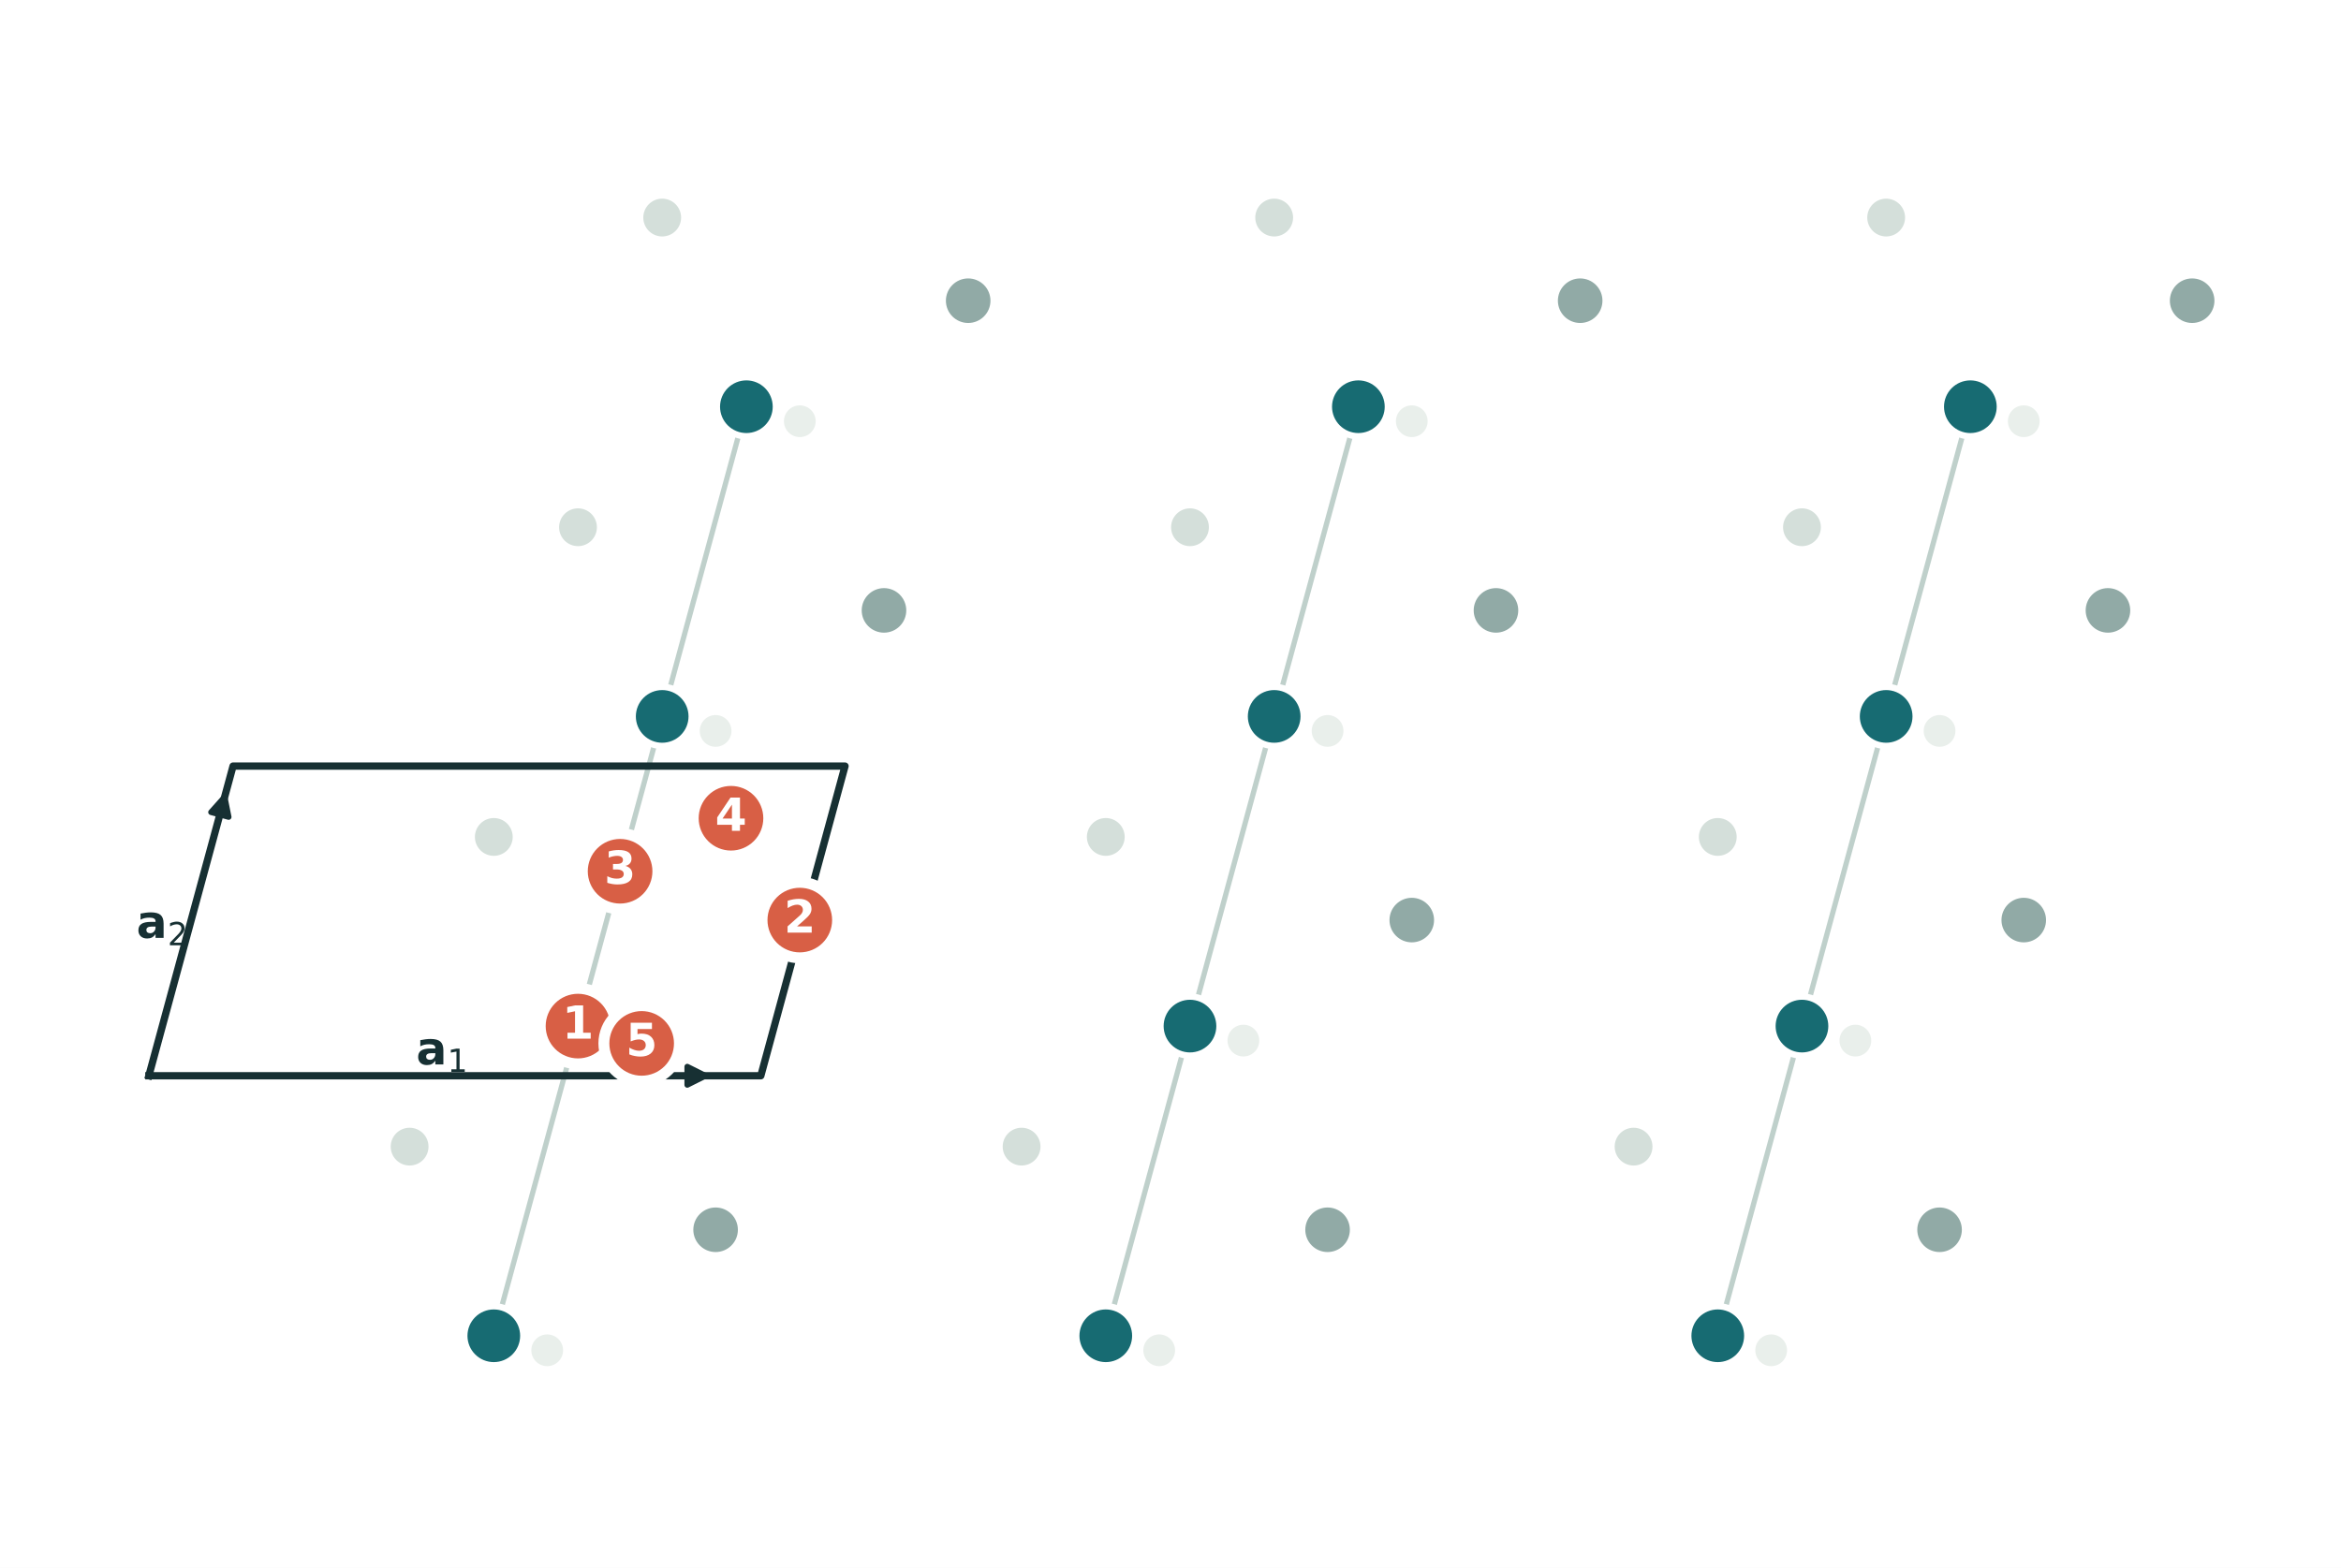
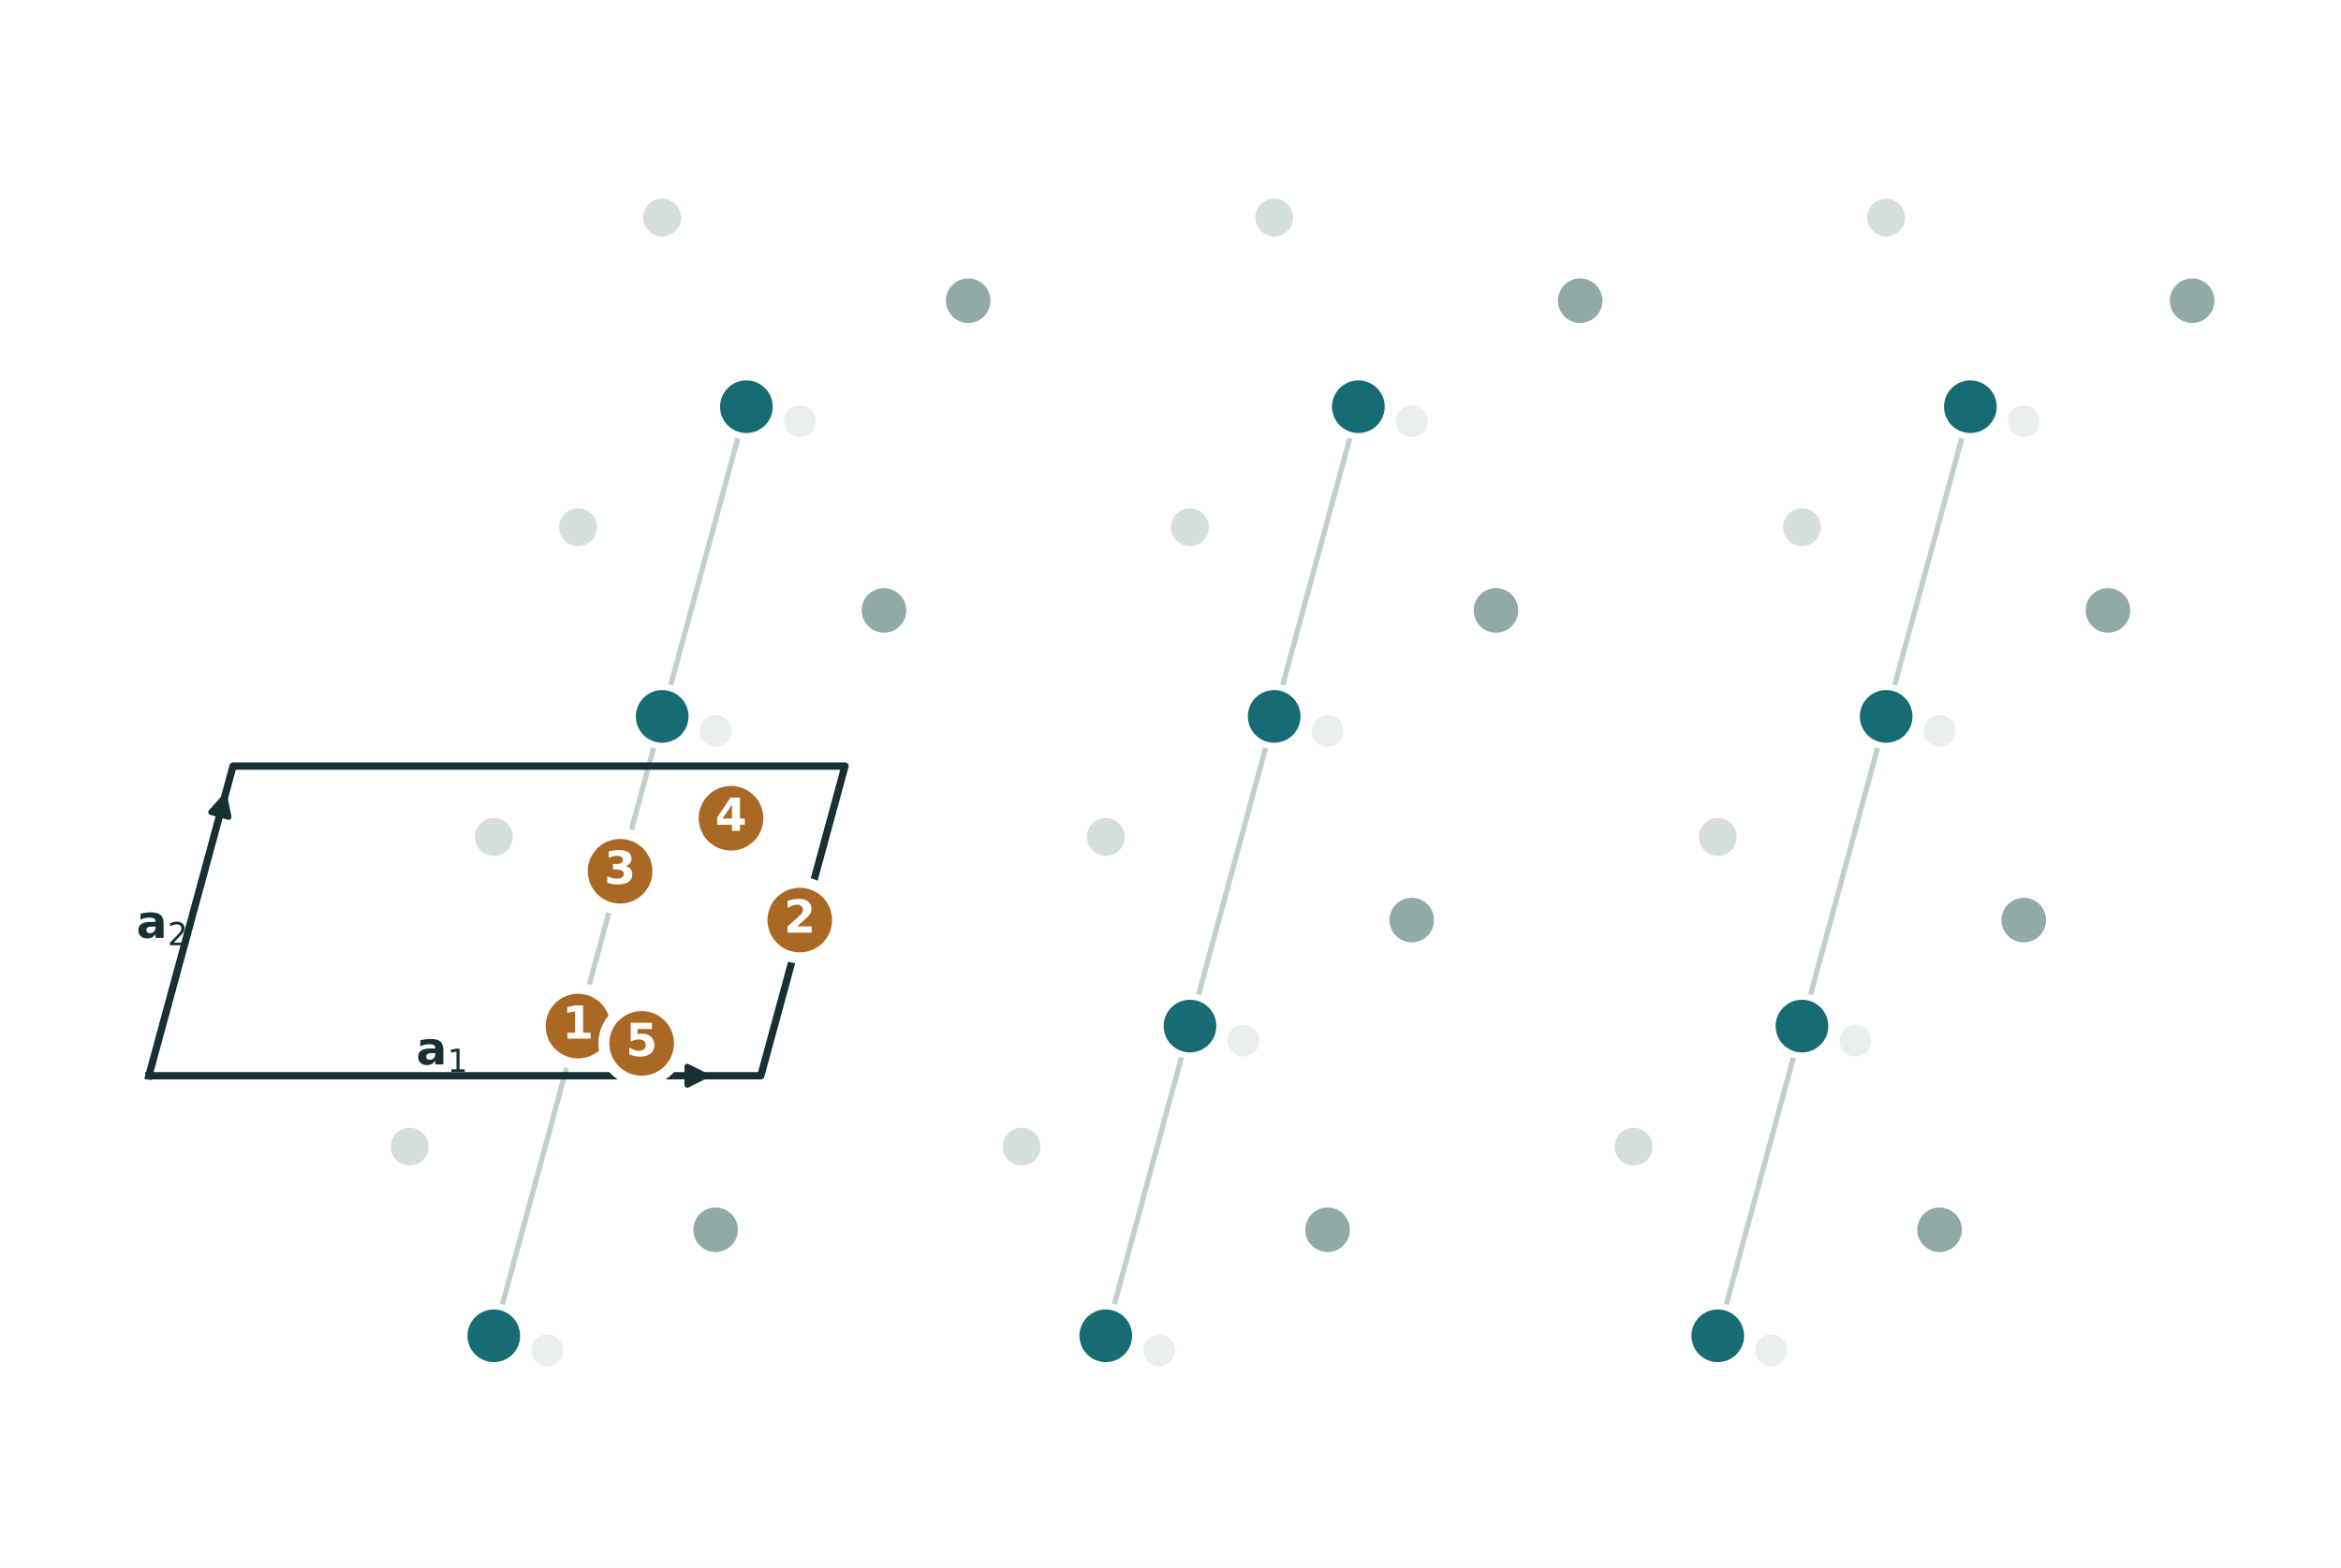
<svg xmlns="http://www.w3.org/2000/svg" xmlns:xlink="http://www.w3.org/1999/xlink" width="513.72pt" height="344.16pt" viewBox="0 0 513.72 344.16" version="1.1">
  <defs>
    <style type="text/css">*{stroke-linejoin: round; stroke-linecap: butt}</style>
  </defs>
  <g id="figure_1">
    <g id="patch_1">
      <path d="M 0 344.16 L 513.72 344.16 L 513.72 0 L 0 0 z " style="fill: #ffffff" />
    </g>
    <g id="axes_1">
      <g id="line2d_1">
        <path d="M 108.363 293.218 L 126.839 225.238 " clip-path="url(#pc7cd6314c0)" style="fill: none; stroke: #bfd0cb; stroke-width: 1.15; stroke-linecap: square" />
      </g>
      <g id="line2d_2">
        <path d="M 126.839 225.238 L 145.315 157.259 " clip-path="url(#pc7cd6314c0)" style="fill: none; stroke: #bfd0cb; stroke-width: 1.15; stroke-linecap: square" />
      </g>
      <g id="line2d_3">
        <path d="M 145.315 157.259 L 163.791 89.279 " clip-path="url(#pc7cd6314c0)" style="fill: none; stroke: #bfd0cb; stroke-width: 1.15; stroke-linecap: square" />
      </g>
      <g id="line2d_4">
        <path d="M 242.659 293.218 L 261.135 225.238 " clip-path="url(#pc7cd6314c0)" style="fill: none; stroke: #bfd0cb; stroke-width: 1.15; stroke-linecap: square" />
      </g>
      <g id="line2d_5">
        <path d="M 261.135 225.238 L 279.612 157.259 " clip-path="url(#pc7cd6314c0)" style="fill: none; stroke: #bfd0cb; stroke-width: 1.15; stroke-linecap: square" />
      </g>
      <g id="line2d_6">
        <path d="M 279.612 157.259 L 298.088 89.279 " clip-path="url(#pc7cd6314c0)" style="fill: none; stroke: #bfd0cb; stroke-width: 1.15; stroke-linecap: square" />
      </g>
      <g id="line2d_7">
        <path d="M 376.956 293.218 L 395.432 225.238 " clip-path="url(#pc7cd6314c0)" style="fill: none; stroke: #bfd0cb; stroke-width: 1.15; stroke-linecap: square" />
      </g>
      <g id="line2d_8">
        <path d="M 395.432 225.238 L 413.908 157.259 " clip-path="url(#pc7cd6314c0)" style="fill: none; stroke: #bfd0cb; stroke-width: 1.15; stroke-linecap: square" />
      </g>
      <g id="line2d_9">
        <path d="M 413.908 157.259 L 432.384 89.279 " clip-path="url(#pc7cd6314c0)" style="fill: none; stroke: #bfd0cb; stroke-width: 1.15; stroke-linecap: square" />
      </g>
      <g id="PathCollection_1">
        <defs>
          <path id="m818f9cbcf1" d="M 0 4.183 C 1.109 4.183 2.174 3.743 2.958 2.958 C 3.743 2.174 4.183 1.109 4.183 0 C 4.183 -1.109 3.743 -2.174 2.958 -2.958 C 2.174 -3.743 1.109 -4.183 0 -4.183 C -1.109 -4.183 -2.174 -3.743 -2.958 -2.958 C -3.743 -2.174 -4.183 -1.109 -4.183 0 C -4.183 1.109 -3.743 2.174 -2.958 2.958 C -2.174 3.743 -1.109 4.183 0 4.183 z " style="stroke: #ffffff; stroke-width: 1.4" />
        </defs>
        <g clip-path="url(#pc7cd6314c0)">
          <use xlink:href="#m818f9cbcf1" x="120.082" y="296.403" style="fill: #e9efeb; stroke: #ffffff; stroke-width: 1.4" />
          <use xlink:href="#m818f9cbcf1" x="138.558" y="228.424" style="fill: #e9efeb; stroke: #ffffff; stroke-width: 1.4" />
          <use xlink:href="#m818f9cbcf1" x="157.035" y="160.444" style="fill: #e9efeb; stroke: #ffffff; stroke-width: 1.4" />
          <use xlink:href="#m818f9cbcf1" x="175.511" y="92.464" style="fill: #e9efeb; stroke: #ffffff; stroke-width: 1.4" />
          <use xlink:href="#m818f9cbcf1" x="254.379" y="296.403" style="fill: #e9efeb; stroke: #ffffff; stroke-width: 1.4" />
          <use xlink:href="#m818f9cbcf1" x="272.855" y="228.424" style="fill: #e9efeb; stroke: #ffffff; stroke-width: 1.4" />
          <use xlink:href="#m818f9cbcf1" x="291.331" y="160.444" style="fill: #e9efeb; stroke: #ffffff; stroke-width: 1.4" />
          <use xlink:href="#m818f9cbcf1" x="309.807" y="92.464" style="fill: #e9efeb; stroke: #ffffff; stroke-width: 1.4" />
          <use xlink:href="#m818f9cbcf1" x="388.675" y="296.403" style="fill: #e9efeb; stroke: #ffffff; stroke-width: 1.4" />
          <use xlink:href="#m818f9cbcf1" x="407.151" y="228.424" style="fill: #e9efeb; stroke: #ffffff; stroke-width: 1.4" />
          <use xlink:href="#m818f9cbcf1" x="425.628" y="160.444" style="fill: #e9efeb; stroke: #ffffff; stroke-width: 1.4" />
          <use xlink:href="#m818f9cbcf1" x="444.104" y="92.464" style="fill: #e9efeb; stroke: #ffffff; stroke-width: 1.4" />
        </g>
      </g>
      <g id="PathCollection_2">
        <defs>
          <path id="meb2796108a" d="M 0 4.848 C 1.286 4.848 2.519 4.337 3.428 3.428 C 4.337 2.519 4.848 1.286 4.848 0 C 4.848 -1.286 4.337 -2.519 3.428 -3.428 C 2.519 -4.337 1.286 -4.848 0 -4.848 C -1.286 -4.848 -2.519 -4.337 -3.428 -3.428 C -4.337 -2.519 -4.848 -1.286 -4.848 0 C -4.848 1.286 -4.337 2.519 -3.428 3.428 C -2.519 4.337 -1.286 4.848 0 4.848 z " style="stroke: #ffffff; stroke-width: 1.4" />
        </defs>
        <g clip-path="url(#pc7cd6314c0)">
          <use xlink:href="#meb2796108a" x="89.886" y="251.696" style="fill: #d4dfda; stroke: #ffffff; stroke-width: 1.4" />
          <use xlink:href="#meb2796108a" x="108.363" y="183.716" style="fill: #d4dfda; stroke: #ffffff; stroke-width: 1.4" />
          <use xlink:href="#meb2796108a" x="126.839" y="115.736" style="fill: #d4dfda; stroke: #ffffff; stroke-width: 1.4" />
          <use xlink:href="#meb2796108a" x="145.315" y="47.757" style="fill: #d4dfda; stroke: #ffffff; stroke-width: 1.4" />
          <use xlink:href="#meb2796108a" x="224.183" y="251.696" style="fill: #d4dfda; stroke: #ffffff; stroke-width: 1.4" />
          <use xlink:href="#meb2796108a" x="242.659" y="183.716" style="fill: #d4dfda; stroke: #ffffff; stroke-width: 1.4" />
          <use xlink:href="#meb2796108a" x="261.135" y="115.736" style="fill: #d4dfda; stroke: #ffffff; stroke-width: 1.4" />
          <use xlink:href="#meb2796108a" x="279.612" y="47.757" style="fill: #d4dfda; stroke: #ffffff; stroke-width: 1.4" />
          <use xlink:href="#meb2796108a" x="358.479" y="251.696" style="fill: #d4dfda; stroke: #ffffff; stroke-width: 1.4" />
          <use xlink:href="#meb2796108a" x="376.956" y="183.716" style="fill: #d4dfda; stroke: #ffffff; stroke-width: 1.4" />
          <use xlink:href="#meb2796108a" x="395.432" y="115.736" style="fill: #d4dfda; stroke: #ffffff; stroke-width: 1.4" />
          <use xlink:href="#meb2796108a" x="413.908" y="47.757" style="fill: #d4dfda; stroke: #ffffff; stroke-width: 1.4" />
        </g>
      </g>
      <g id="PathCollection_3">
        <defs>
          <path id="m436cae02a2" d="M 0 5.59 C 1.483 5.59 2.905 5.001 3.953 3.953 C 5.001 2.905 5.59 1.483 5.59 0 C 5.59 -1.483 5.001 -2.905 3.953 -3.953 C 2.905 -5.001 1.483 -5.59 0 -5.59 C -1.483 -5.59 -2.905 -5.001 -3.953 -3.953 C -5.001 -2.905 -5.59 -1.483 -5.59 0 C -5.59 1.483 -5.001 2.905 -3.953 3.953 C -2.905 5.001 -1.483 5.59 0 5.59 z " style="stroke: #ffffff; stroke-width: 1.4" />
        </defs>
        <g clip-path="url(#pc7cd6314c0)">
          <use xlink:href="#m436cae02a2" x="157.035" y="269.946" style="fill: #91aaa6; stroke: #ffffff; stroke-width: 1.4" />
          <use xlink:href="#m436cae02a2" x="175.511" y="201.966" style="fill: #91aaa6; stroke: #ffffff; stroke-width: 1.4" />
          <use xlink:href="#m436cae02a2" x="193.987" y="133.987" style="fill: #91aaa6; stroke: #ffffff; stroke-width: 1.4" />
          <use xlink:href="#m436cae02a2" x="212.463" y="66.007" style="fill: #91aaa6; stroke: #ffffff; stroke-width: 1.4" />
          <use xlink:href="#m436cae02a2" x="291.331" y="269.946" style="fill: #91aaa6; stroke: #ffffff; stroke-width: 1.4" />
          <use xlink:href="#m436cae02a2" x="309.807" y="201.966" style="fill: #91aaa6; stroke: #ffffff; stroke-width: 1.4" />
          <use xlink:href="#m436cae02a2" x="328.284" y="133.987" style="fill: #91aaa6; stroke: #ffffff; stroke-width: 1.4" />
          <use xlink:href="#m436cae02a2" x="346.76" y="66.007" style="fill: #91aaa6; stroke: #ffffff; stroke-width: 1.4" />
          <use xlink:href="#m436cae02a2" x="425.628" y="269.946" style="fill: #91aaa6; stroke: #ffffff; stroke-width: 1.4" />
          <use xlink:href="#m436cae02a2" x="444.104" y="201.966" style="fill: #91aaa6; stroke: #ffffff; stroke-width: 1.4" />
          <use xlink:href="#m436cae02a2" x="462.58" y="133.987" style="fill: #91aaa6; stroke: #ffffff; stroke-width: 1.4" />
          <use xlink:href="#m436cae02a2" x="481.056" y="66.007" style="fill: #91aaa6; stroke: #ffffff; stroke-width: 1.4" />
        </g>
      </g>
      <g id="PathCollection_4">
        <defs>
          <path id="maa7a1e7612" d="M 0 6.481 C 1.719 6.481 3.367 5.798 4.583 4.583 C 5.798 3.367 6.481 1.719 6.481 0 C 6.481 -1.719 5.798 -3.367 4.583 -4.583 C 3.367 -5.798 1.719 -6.481 0 -6.481 C -1.719 -6.481 -3.367 -5.798 -4.583 -4.583 C -5.798 -3.367 -6.481 -1.719 -6.481 0 C -6.481 1.719 -5.798 3.367 -4.583 4.583 C -3.367 5.798 -1.719 6.481 0 6.481 z " style="stroke: #ffffff; stroke-width: 1.4" />
        </defs>
        <g clip-path="url(#pc7cd6314c0)">
          <use xlink:href="#maa7a1e7612" x="108.363" y="293.218" style="fill: #176b72; stroke: #ffffff; stroke-width: 1.4" />
          <use xlink:href="#maa7a1e7612" x="126.839" y="225.238" style="fill: #176b72; stroke: #ffffff; stroke-width: 1.4" />
          <use xlink:href="#maa7a1e7612" x="145.315" y="157.259" style="fill: #176b72; stroke: #ffffff; stroke-width: 1.4" />
          <use xlink:href="#maa7a1e7612" x="163.791" y="89.279" style="fill: #176b72; stroke: #ffffff; stroke-width: 1.4" />
          <use xlink:href="#maa7a1e7612" x="242.659" y="293.218" style="fill: #176b72; stroke: #ffffff; stroke-width: 1.4" />
          <use xlink:href="#maa7a1e7612" x="261.135" y="225.238" style="fill: #176b72; stroke: #ffffff; stroke-width: 1.4" />
          <use xlink:href="#maa7a1e7612" x="279.612" y="157.259" style="fill: #176b72; stroke: #ffffff; stroke-width: 1.4" />
          <use xlink:href="#maa7a1e7612" x="298.088" y="89.279" style="fill: #176b72; stroke: #ffffff; stroke-width: 1.4" />
          <use xlink:href="#maa7a1e7612" x="376.956" y="293.218" style="fill: #176b72; stroke: #ffffff; stroke-width: 1.4" />
          <use xlink:href="#maa7a1e7612" x="395.432" y="225.238" style="fill: #176b72; stroke: #ffffff; stroke-width: 1.4" />
          <use xlink:href="#maa7a1e7612" x="413.908" y="157.259" style="fill: #176b72; stroke: #ffffff; stroke-width: 1.4" />
          <use xlink:href="#maa7a1e7612" x="432.384" y="89.279" style="fill: #176b72; stroke: #ffffff; stroke-width: 1.4" />
        </g>
      </g>
      <g id="line2d_10">
        <path d="M 32.664 236.143 L 166.96 236.143 L 185.436 168.163 L 51.14 168.163 L 32.664 236.143 " clip-path="url(#pc7cd6314c0)" style="fill: none; stroke: #173033; stroke-width: 1.6; stroke-linecap: square" />
      </g>
      <g id="patch_2">
        <path d="M 43.407 236.143 Q 99.812 236.143 154.819 236.143 " style="fill: none; stroke: #173033; stroke-width: 1.25; stroke-linecap: round" />
        <path d="M 150.819 234.143 L 154.819 236.143 L 150.819 238.143 z " style="fill: #173033; stroke: #173033; stroke-width: 1.25; stroke-linecap: round" />
      </g>
      <g id="patch_3">
        <path d="M 34.142 230.705 Q 41.902 202.153 49.295 174.95 " style="fill: none; stroke: #173033; stroke-width: 1.25; stroke-linecap: round" />
        <path d="M 46.316 178.286 L 49.295 174.95 L 50.176 179.335 z " style="fill: #173033; stroke: #173033; stroke-width: 1.25; stroke-linecap: round" />
      </g>
      <g id="text_1">
        <g style="fill: #173033" transform="translate(91.32591 234.0632)">
          <text>
            <tspan x="0" y="-0.406" style="font-weight: 700; font-size: 10px; font-family: 'DejaVu Sans'; fill: #173033">a</tspan>
            <tspan x="6.844" y="1.234" style="font-size: 7px; font-family: 'DejaVu Sans'; fill: #173033">1</tspan>
          </text>
        </g>
      </g>
      <g id="text_2">
        <g style="fill: #173033" transform="translate(29.93217 206.2721)">
          <text>
            <tspan x="0" y="-0.406" style="font-weight: 700; font-size: 10px; font-family: 'DejaVu Sans'; fill: #173033">a</tspan>
            <tspan x="6.844" y="1.234" style="font-size: 7px; font-family: 'DejaVu Sans'; fill: #173033">2</tspan>
          </text>
        </g>
      </g>
      <g id="PathCollection_5">
        <defs>
-           <path id="mbbbd9a269c" d="M 0 8.292 C 2.199 8.292 4.308 7.418 5.863 5.863 C 7.418 4.308 8.292 2.199 8.292 0 C 8.292 -2.199 7.418 -4.308 5.863 -5.863 C 4.308 -7.418 2.199 -8.292 0 -8.292 C -2.199 -8.292 -4.308 -7.418 -5.863 -5.863 C -7.418 -4.308 -8.292 -2.199 -8.292 0 C -8.292 2.199 -7.418 4.308 -5.863 5.863 C -4.308 7.418 -2.199 8.292 0 8.292 z " style="stroke: #ffffff; stroke-width: 2.4" />
+           <path id="me1f2d3b17a" d="M 0 8.292 C 2.199 8.292 4.308 7.418 5.863 5.863 C 7.418 4.308 8.292 2.199 8.292 0 C 8.292 -2.199 7.418 -4.308 5.863 -5.863 C 4.308 -7.418 2.199 -8.292 0 -8.292 C -2.199 -8.292 -4.308 -7.418 -5.863 -5.863 C -7.418 -4.308 -8.292 -2.199 -8.292 0 C -8.292 2.199 -7.418 4.308 -5.863 5.863 C -4.308 7.418 -2.199 8.292 0 8.292 z " style="stroke: #ffffff; stroke-width: 2.4" />
        </defs>
        <g clip-path="url(#pc7cd6314c0)">
-           <use xlink:href="#mbbbd9a269c" x="126.839" y="225.238" style="fill: #d85f45; stroke: #ffffff; stroke-width: 2.4" />
+           <use xlink:href="#me1f2d3b17a" x="126.839" y="225.238" style="fill: #a96824; stroke: #ffffff; stroke-width: 2.4" />
        </g>
      </g>
      <g id="PathCollection_6">
        <g clip-path="url(#pc7cd6314c0)">
-           <use xlink:href="#mbbbd9a269c" x="175.511" y="201.966" style="fill: #d85f45; stroke: #ffffff; stroke-width: 2.4" />
+           <use xlink:href="#me1f2d3b17a" x="175.511" y="201.966" style="fill: #a96824; stroke: #ffffff; stroke-width: 2.4" />
        </g>
      </g>
      <g id="PathCollection_7">
        <g clip-path="url(#pc7cd6314c0)">
-           <use xlink:href="#mbbbd9a269c" x="136.077" y="191.249" style="fill: #d85f45; stroke: #ffffff; stroke-width: 2.4" />
+           <use xlink:href="#me1f2d3b17a" x="136.077" y="191.249" style="fill: #a96824; stroke: #ffffff; stroke-width: 2.4" />
        </g>
      </g>
      <g id="PathCollection_8">
        <g clip-path="url(#pc7cd6314c0)">
-           <use xlink:href="#mbbbd9a269c" x="160.413" y="179.613" style="fill: #d85f45; stroke: #ffffff; stroke-width: 2.4" />
+           <use xlink:href="#me1f2d3b17a" x="160.413" y="179.613" style="fill: #a96824; stroke: #ffffff; stroke-width: 2.4" />
        </g>
      </g>
      <g id="PathCollection_9">
        <g clip-path="url(#pc7cd6314c0)">
-           <use xlink:href="#mbbbd9a269c" x="140.811" y="229.036" style="fill: #d85f45; stroke: #ffffff; stroke-width: 2.4" />
+           <use xlink:href="#me1f2d3b17a" x="140.811" y="229.036" style="fill: #a96824; stroke: #ffffff; stroke-width: 2.4" />
        </g>
      </g>
      <g id="text_3">
        <text style="font-weight: 700; font-size: 10px; font-family: 'DejaVu Sans'; text-anchor: middle; fill: #ffffff" x="126.839" y="227.998" transform="rotate(-0 126.8388 227.9977)">1</text>
      </g>
      <g id="text_4">
        <text style="font-weight: 700; font-size: 10px; font-family: 'DejaVu Sans'; text-anchor: middle; fill: #ffffff" x="175.511" y="204.726" transform="rotate(-0 175.5109 204.7257)">2</text>
      </g>
      <g id="text_5">
        <text style="font-weight: 700; font-size: 10px; font-family: 'DejaVu Sans'; text-anchor: middle; fill: #ffffff" x="136.077" y="194.008" transform="rotate(-0 136.077 194.0079)">3</text>
      </g>
      <g id="text_6">
        <text style="font-weight: 700; font-size: 10px; font-family: 'DejaVu Sans'; text-anchor: middle; fill: #ffffff" x="160.413" y="182.372" transform="rotate(-0 160.413 182.3719)">4</text>
      </g>
      <g id="text_7">
        <text style="font-weight: 700; font-size: 10px; font-family: 'DejaVu Sans'; text-anchor: middle; fill: #ffffff" x="140.811" y="231.795" transform="rotate(-0 140.8106 231.7951)">5</text>
      </g>
    </g>
  </g>
  <defs>
    <clipPath id="pc7cd6314c0">
      <rect x="5.76" y="5.76" width="502.2" height="332.64" />
    </clipPath>
  </defs>
</svg>
